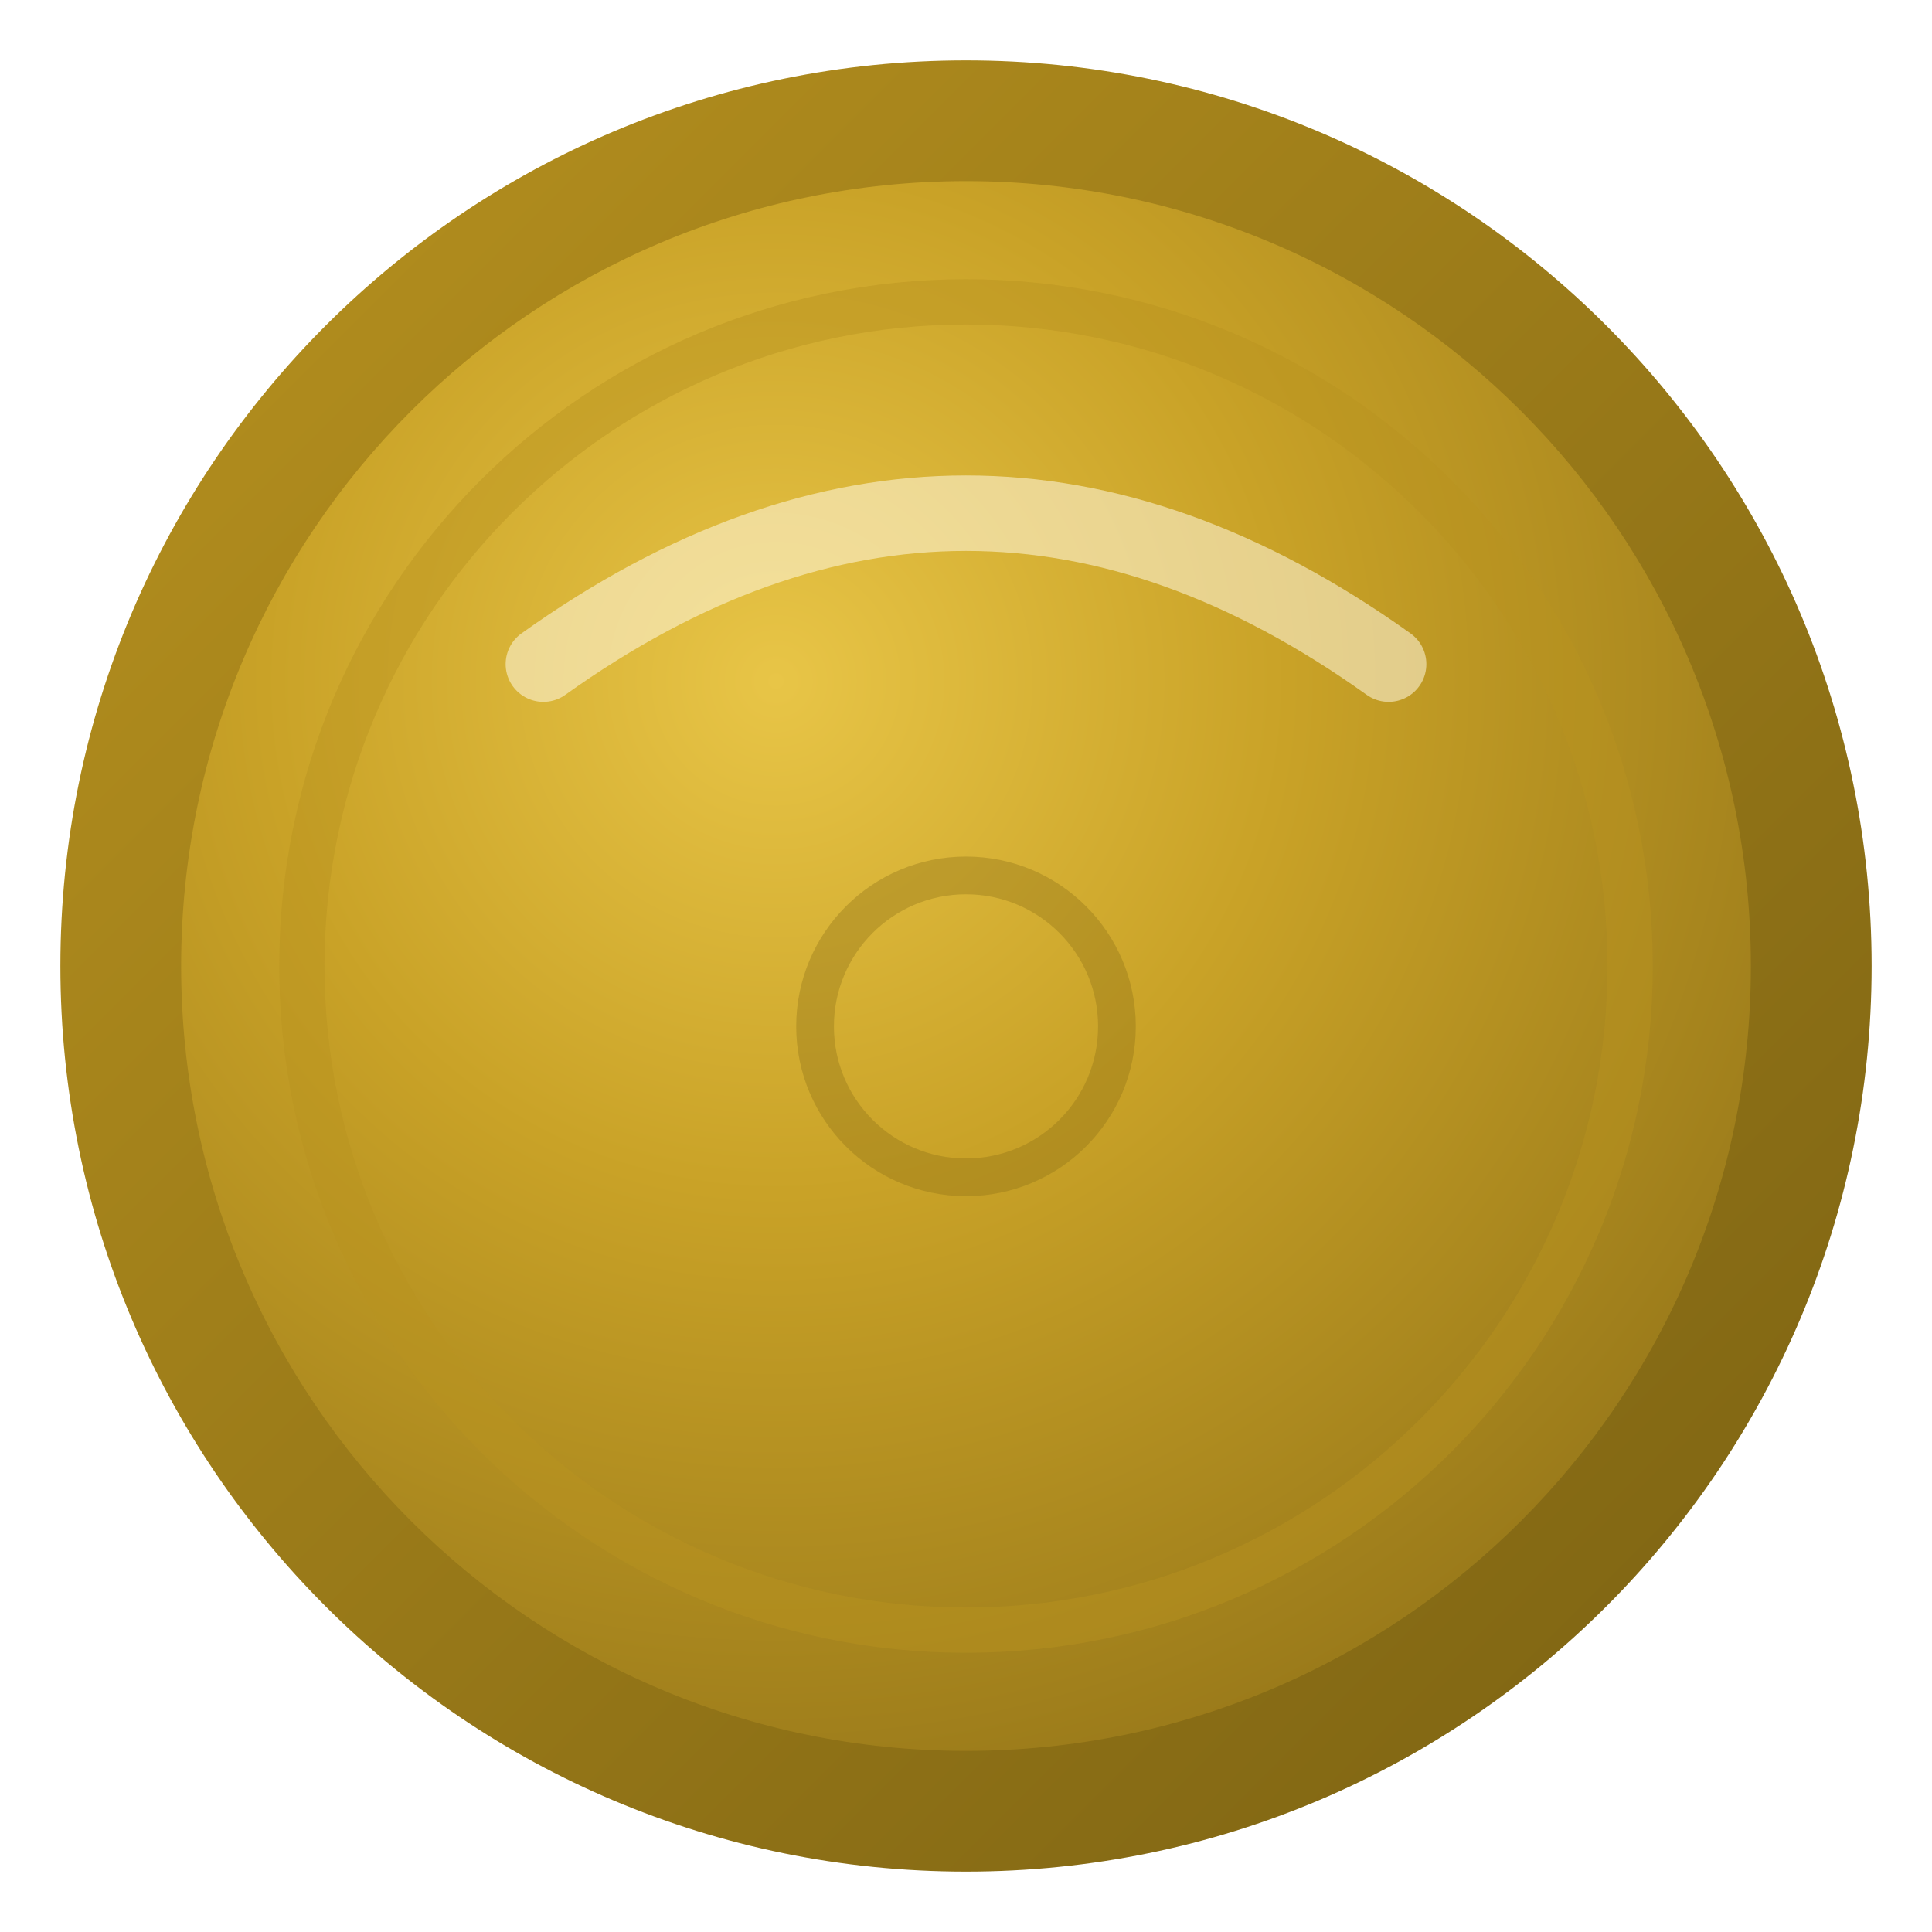
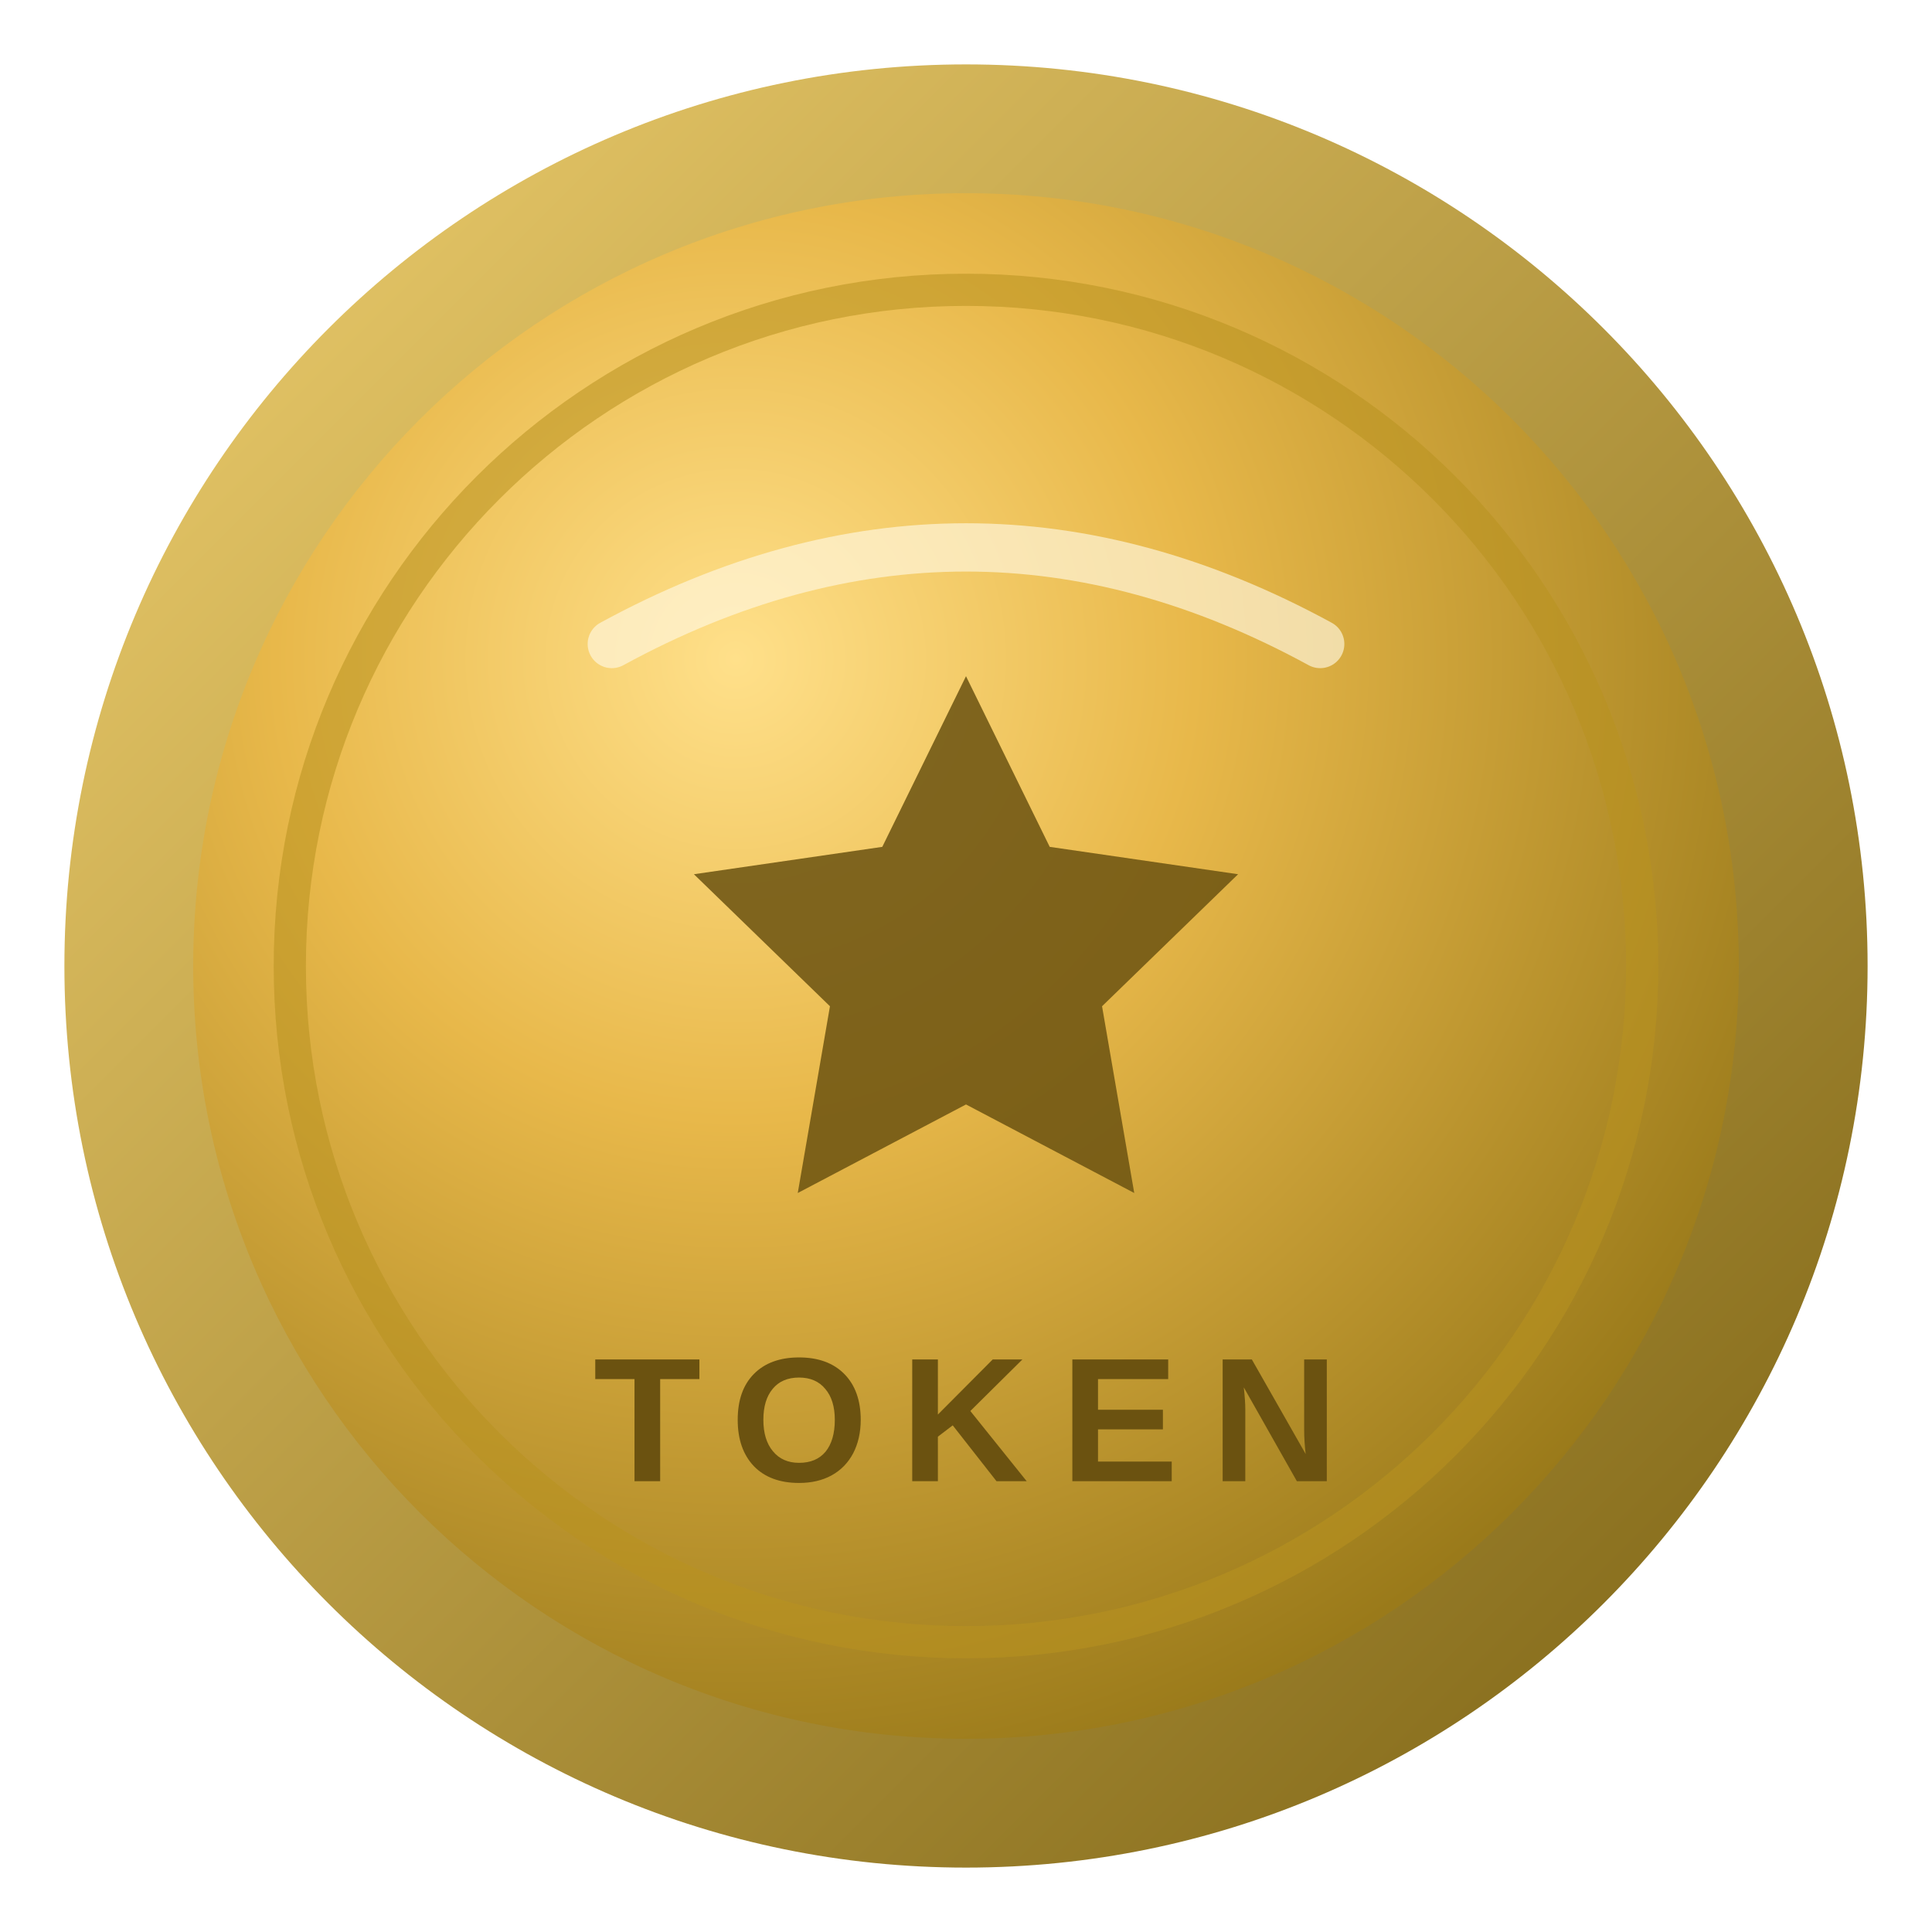
- <svg xmlns="http://www.w3.org/2000/svg" width="64" height="64" viewBox="0 0 64 64" role="img" aria-label="PAL token">
+ <svg xmlns="http://www.w3.org/2000/svg" width="120" height="120" viewBox="0 0 120 120" role="img" aria-label="PAL gold token">
  <defs>
-     <radialGradient id="pal-coin-face" cx="0.38" cy="0.32" r="0.72">
-       <stop offset="0%" stop-color="#E8C547" />
-       <stop offset="45%" stop-color="#C9A227" />
+     <radialGradient id="pal-coin-face" cx="0.35" cy="0.3" r="0.75">
+       <stop offset="0%" stop-color="#FFE08A" />
+       <stop offset="40%" stop-color="#E8B84A" />
      <stop offset="100%" stop-color="#9A7A1A" />
    </radialGradient>
    <linearGradient id="pal-coin-rim" x1="0" y1="0" x2="1" y2="1">
-       <stop offset="0%" stop-color="#B8921F" />
+       <stop offset="0%" stop-color="#F0D070" />
      <stop offset="100%" stop-color="#7A6112" />
    </linearGradient>
  </defs>
-   <circle cx="32" cy="32" r="30" fill="url(#pal-coin-rim)" />
-   <circle cx="32" cy="32" r="26" fill="url(#pal-coin-face)" />
-   <circle cx="32" cy="32" r="22" fill="none" stroke="#B8921F" stroke-width="1.5" opacity="0.45" />
-   <path d="M 18 22 Q 32 12 46 22" fill="none" stroke="#FFF8E0" stroke-width="2.5" stroke-linecap="round" opacity="0.55" />
-   <circle cx="32" cy="34" r="5" fill="none" stroke="#8A6E15" stroke-width="1.25" opacity="0.35" />
+   <circle cx="60" cy="60" r="56" fill="url(#pal-coin-rim)" />
+   <circle cx="60" cy="60" r="48" fill="url(#pal-coin-face)" />
+   <circle cx="60" cy="60" r="42" fill="none" stroke="#B8921F" stroke-width="2" opacity="0.55" />
+   <path d="M38 40 Q60 28 82 40" fill="none" stroke="#FFF8E0" stroke-width="3" stroke-linecap="round" opacity="0.65" />
+   <path d="M60 42l5.2 10.6 11.7 1.7-8.45 8.2 2 11.6L60 68.6l-10.45 5.5 2-11.6-8.45-8.2 11.7-1.7z" fill="#6B5210" opacity="0.85" />
+   <text x="60" y="92" text-anchor="middle" font-family="Manrope,Arial,sans-serif" font-size="11" font-weight="800" letter-spacing="2" fill="#6B5210">TOKEN</text>
</svg>
